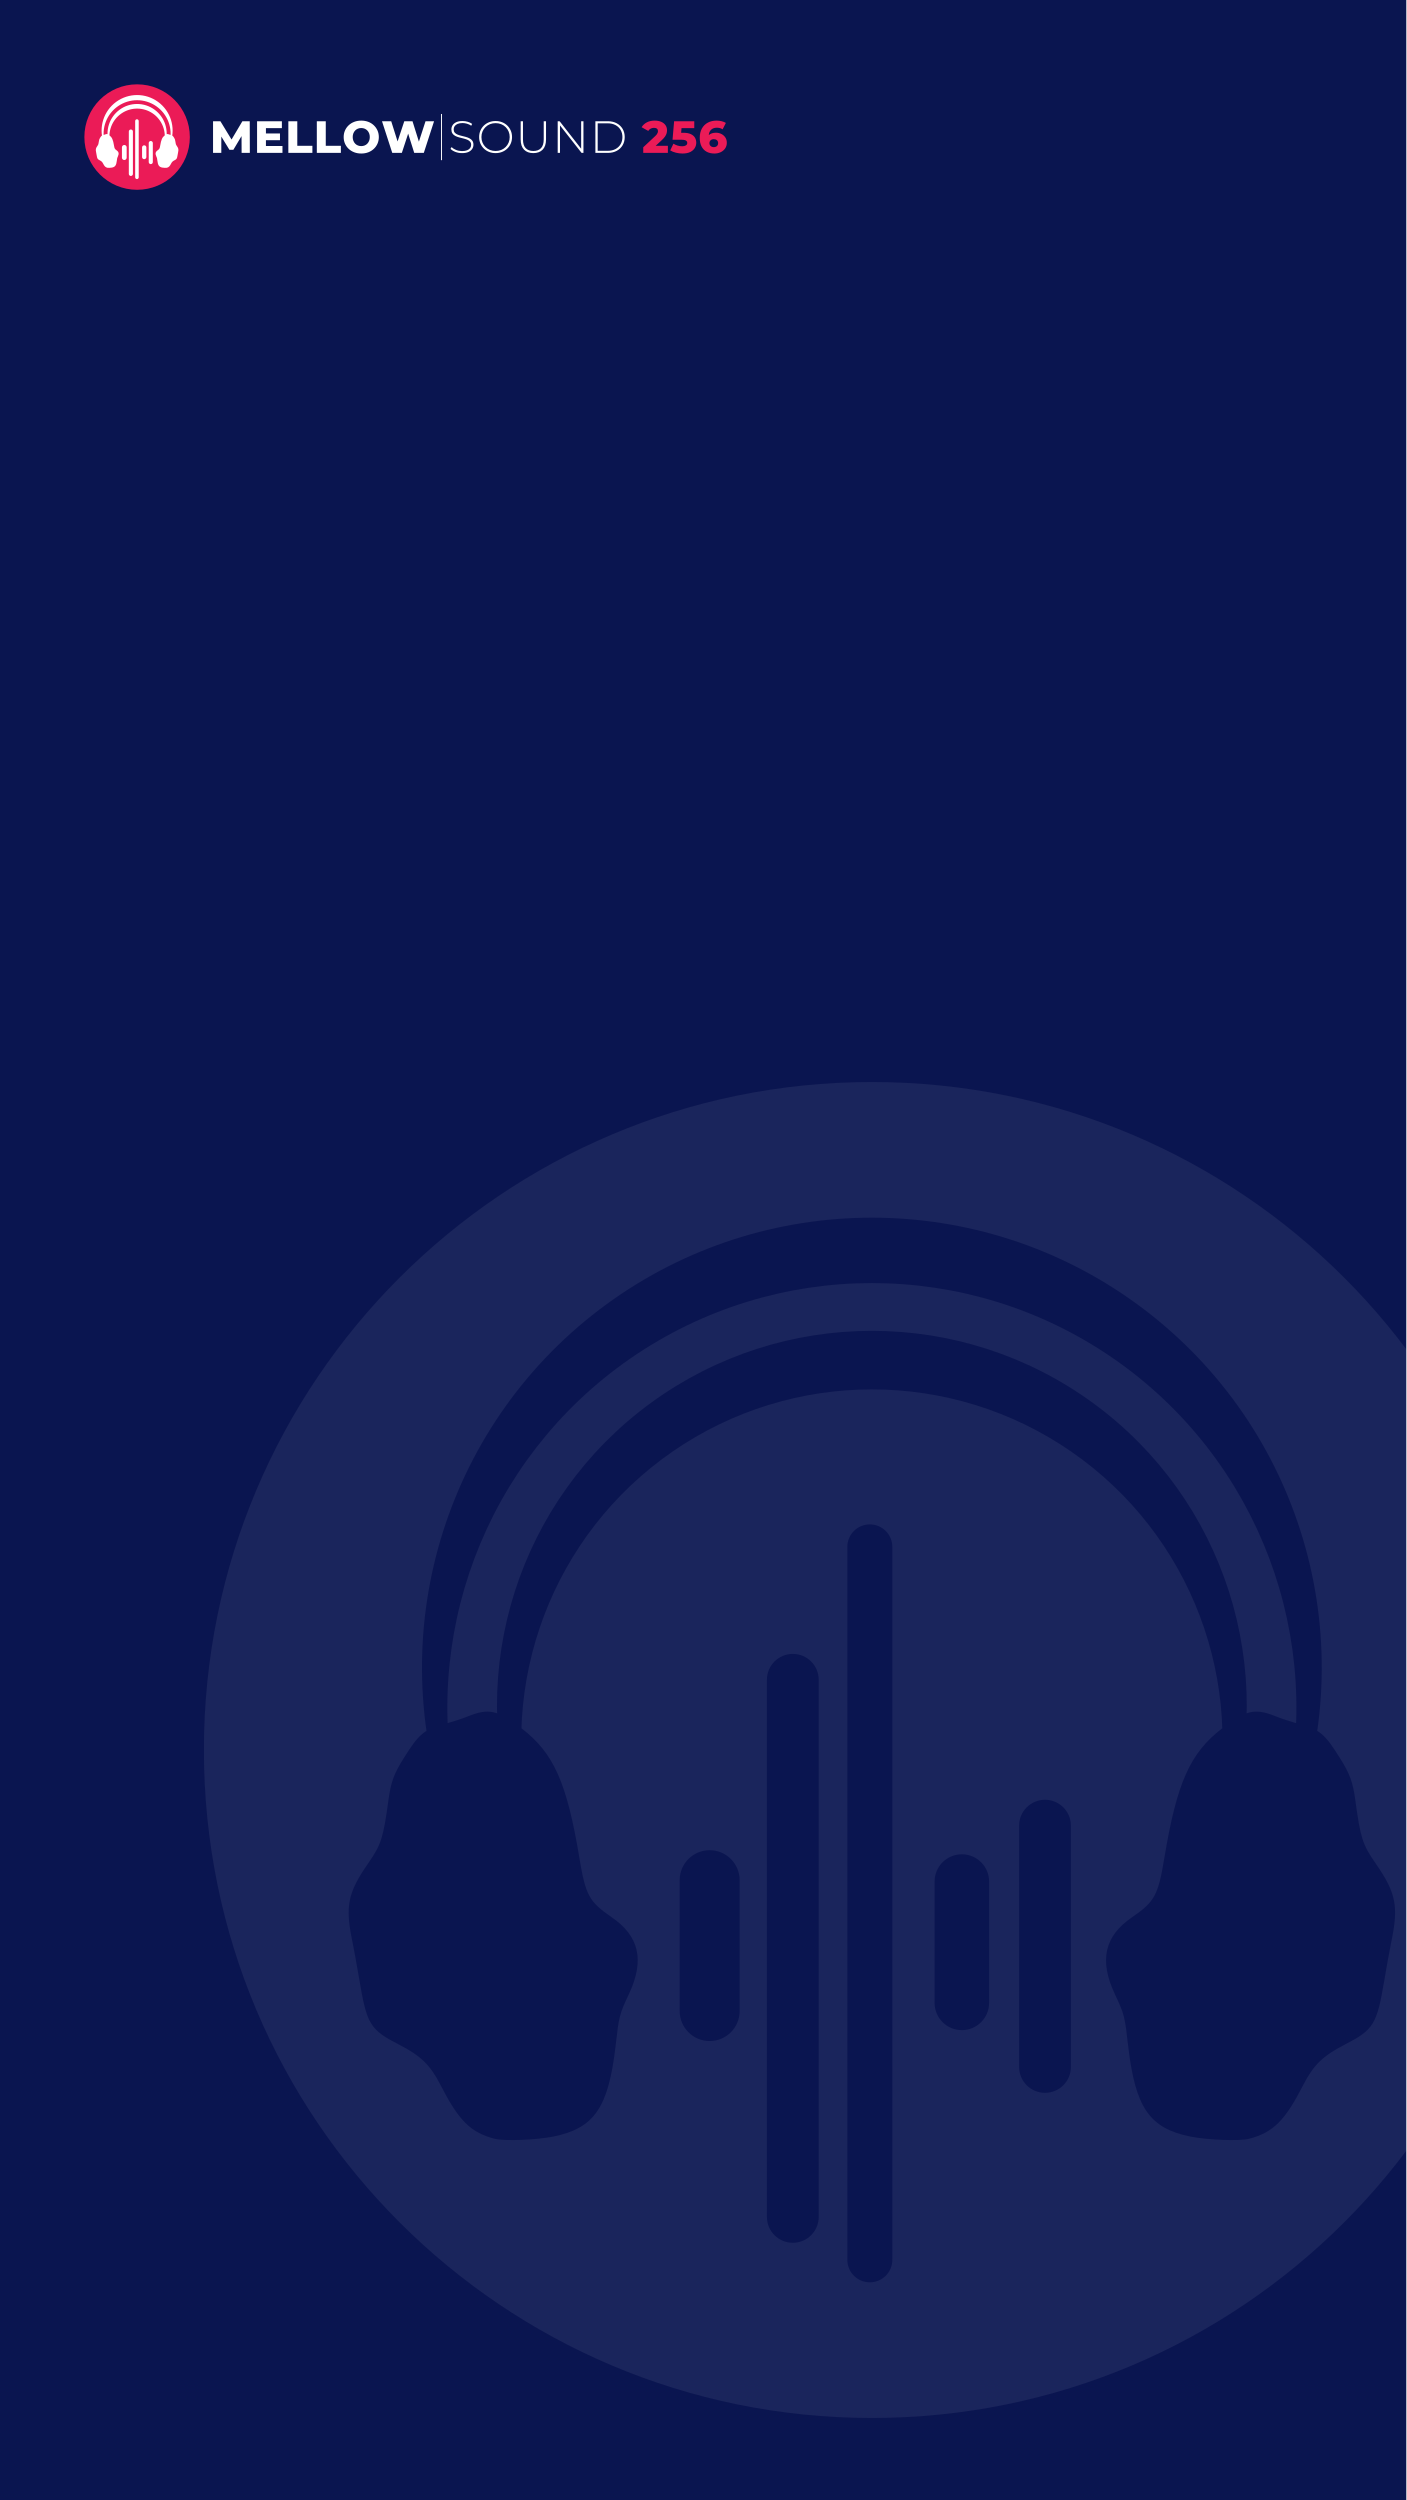
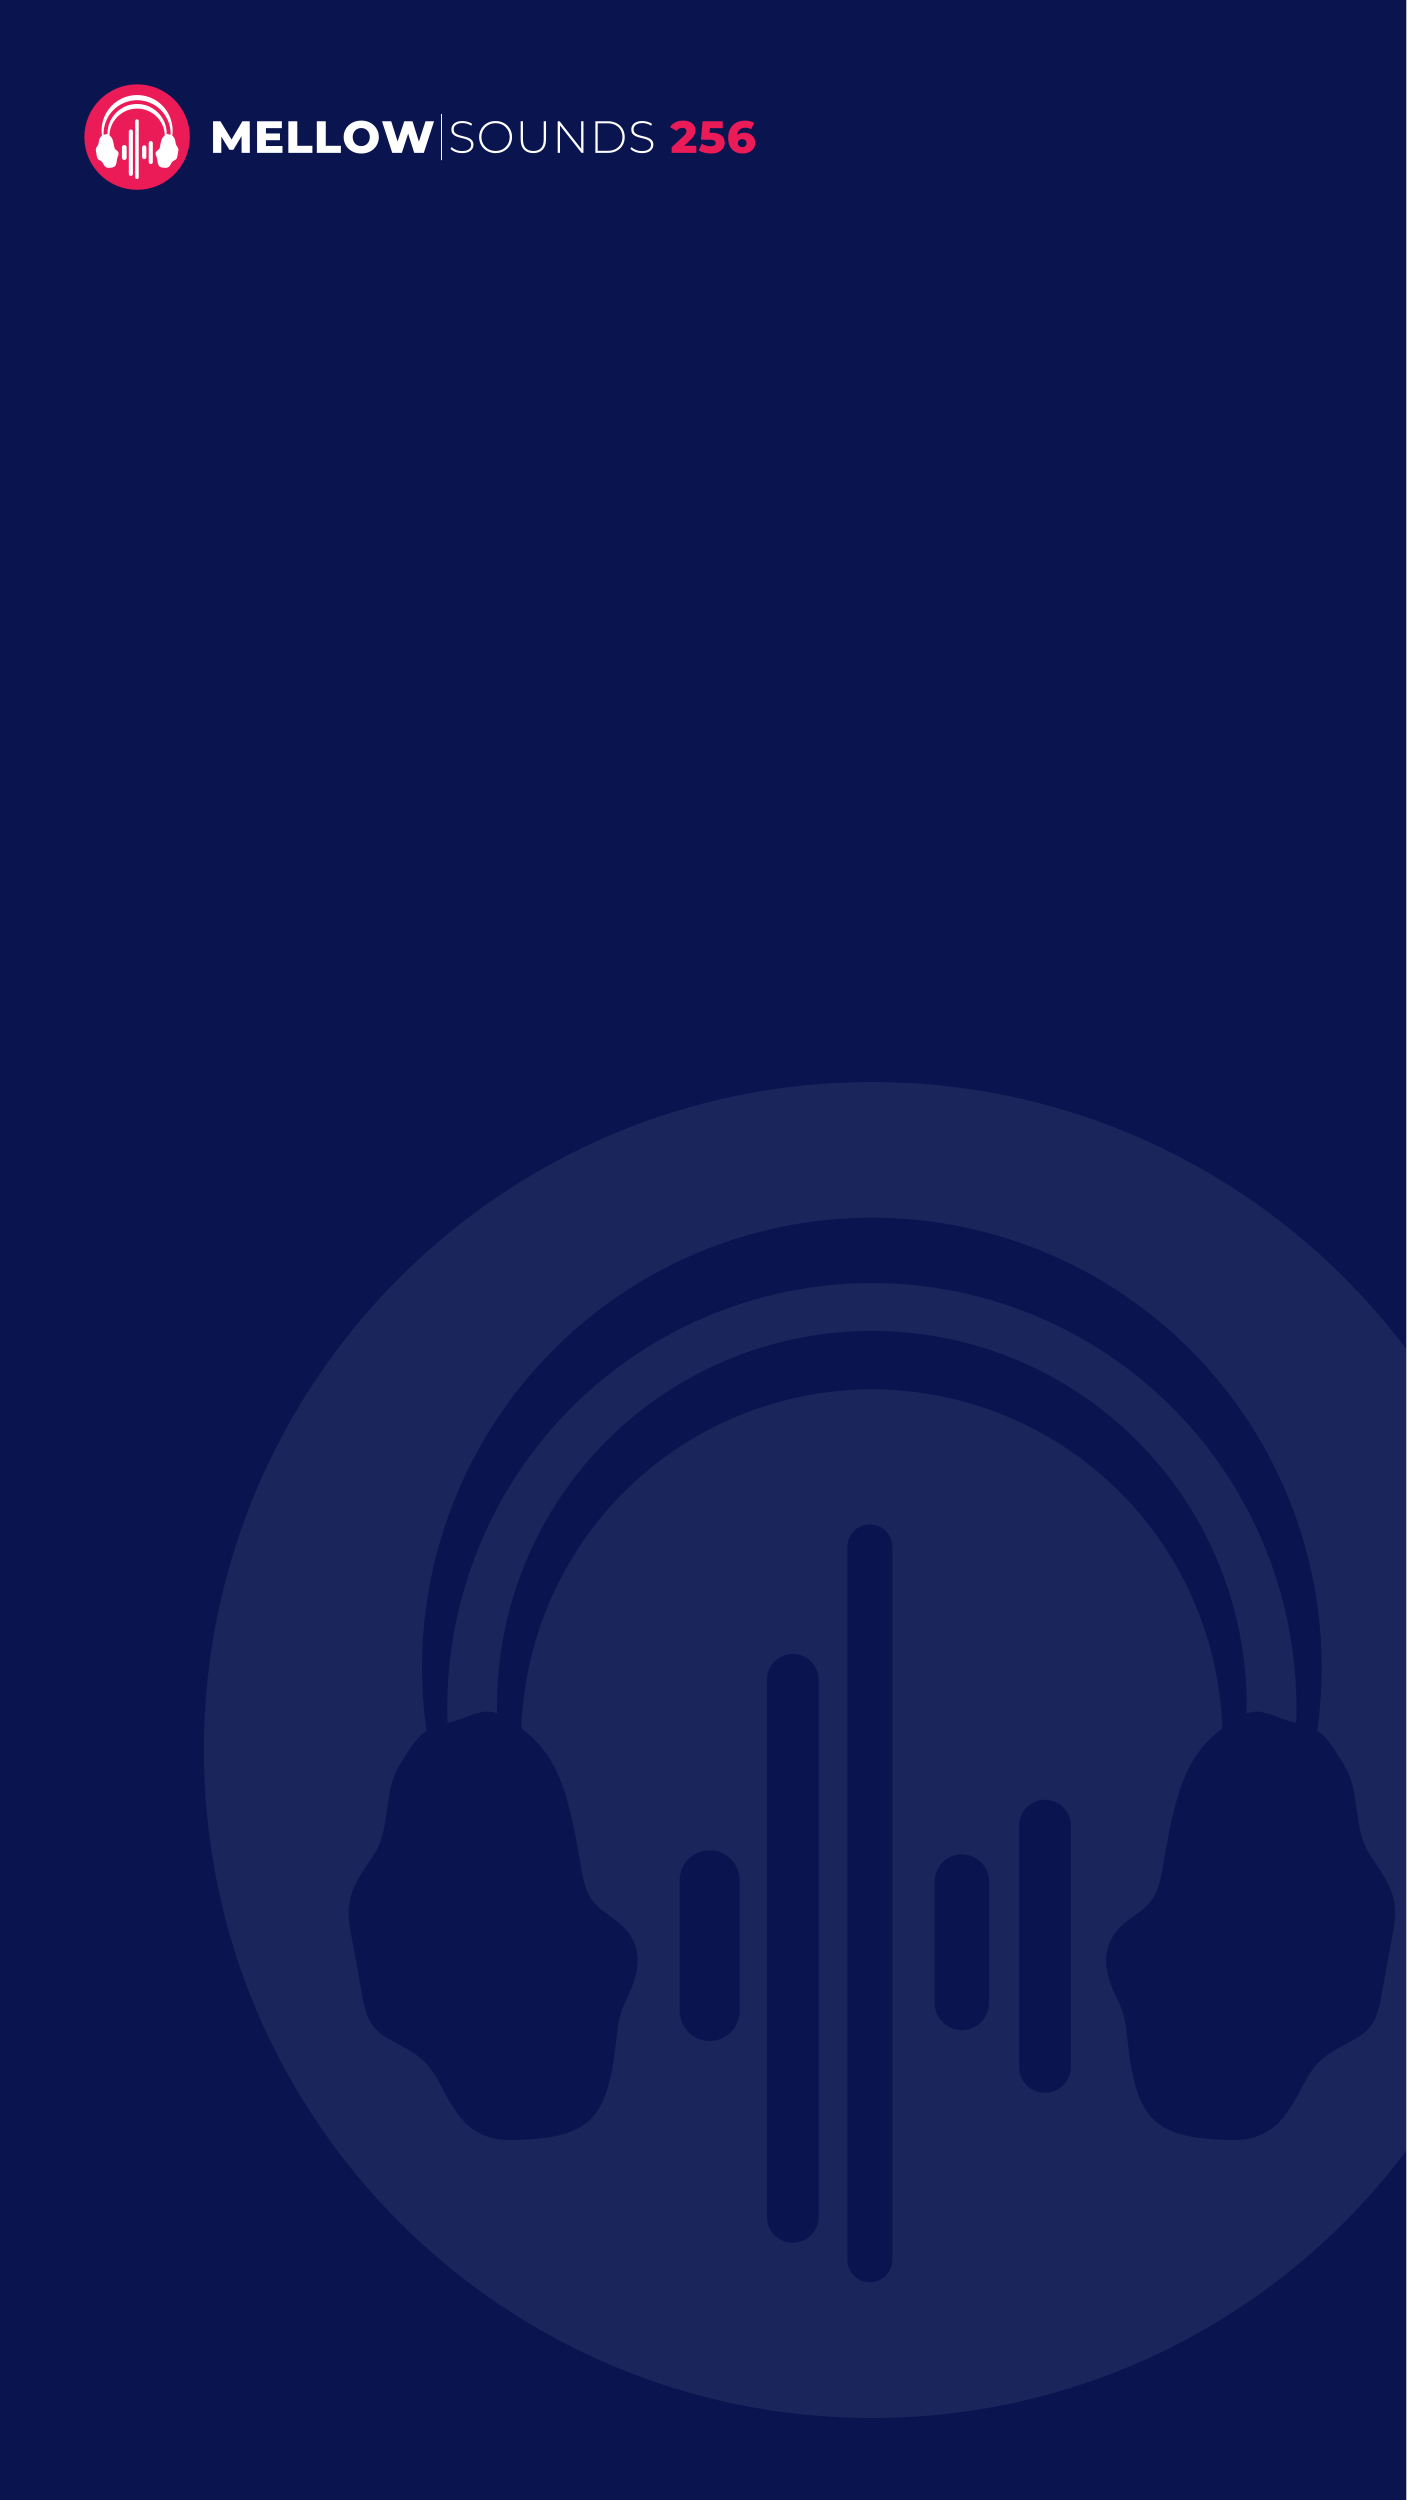
<svg xmlns="http://www.w3.org/2000/svg" viewBox="0 0 1080 1920" width="1080" height="1920">
  <rect width="1080" height="1920" fill="#0A1550" />
  <g opacity="0.07" transform="translate(669.6 1344.0) scale(1.04694) translate(0 -425.5)">
    <mask id="h" maskUnits="userSpaceOnUse" x="-490" y="-64.5" width="980" height="980">
      <rect x="-490" y="-64.5" width="980" height="980" fill="#fff" />
      <path fill="#000" fill-rule="nonzero" d="M-312.85 470A330.0 330.0 0 1 1 312.85 470L302.08 470A311.4 311.4 0 1 0 -302.08 470Z M-260.88 480A275.0 275.0 0 1 1 260.88 480L249.66 480A257.2 257.2 0 1 0 -249.66 480Z M-276.7 710.7C-294.3 706.1 -303.0 697.5 -316.4 671.3C-323.9 656.6 -330.9 649.8 -346.9 641.6C-368.1 630.7 -370.5 626.9 -376.0 593.9C-377.6 584.3 -379.9 571.9 -381.0 566.4C-386.5 540.1 -384.6 530.4 -369.4 508.5C-359.9 494.8 -358.4 490.0 -354.6 462.0C-352.8 449.0 -350.6 442.9 -343.4 431.5C-332.2 413.5 -328.4 410.4 -313.2 406.4C-307.9 404.9 -300.1 402.4 -296.0 400.7C-281.0 394.7 -274.5 396.2 -257.0 409.6C-233.4 427.7 -223.7 449.4 -214.5 505.0C-210.0 532.1 -207.4 536.8 -191.0 548.1C-170.6 562.0 -166.6 579.7 -178.2 604.5C-185.2 619.4 -185.5 620.5 -188.0 642.6C-193.3 688.0 -203.6 703.0 -233.8 709.1C-246.4 711.6 -269.6 712.5 -276.7 710.7Z M276.7 710.7C269.6 712.5 246.4 711.6 233.8 709.1C203.6 703.0 193.3 688.0 188.0 642.6C185.5 620.5 185.2 619.4 178.2 604.5C166.6 579.7 170.6 562.0 191.0 548.1C207.4 536.8 210.0 532.1 214.5 505.0C223.7 449.4 233.4 427.7 257.0 409.6C274.5 396.2 281.0 394.7 296.0 400.7C300.1 402.4 307.9 404.9 313.2 406.4C328.4 410.4 332.2 413.5 343.4 431.5C350.6 442.9 352.8 449.0 354.6 462.0C358.4 490.0 359.9 494.8 369.4 508.5C384.6 530.4 386.5 540.1 381.0 566.4C379.9 571.9 377.6 584.3 376.0 593.9C370.5 626.9 368.1 630.7 346.9 641.6C330.9 649.8 323.9 656.6 316.4 671.3C303.0 697.5 294.3 706.1 276.7 710.7Z M-141.00 521.0A22.0 22.0 0 0 1 -97.00 521.0V617.0A22.0 22.0 0 0 1 -141.00 617.0Z M-77.00 374.0A19.0 19.0 0 0 1 -39.00 374.0V768.0A19.0 19.0 0 0 1 -77.00 768.0Z M-18.00 276.5A16.5 16.5 0 0 1 15.00 276.5V799.5A16.5 16.5 0 0 1 -18.00 799.5Z M46.00 522.0A20.0 20.0 0 0 1 86.00 522.0V611.0A20.0 20.0 0 0 1 46.00 611.0Z M108.00 481.0A19.0 19.0 0 0 1 146.00 481.0V658.0A19.0 19.0 0 0 1 108.00 658.0Z" />
    </mask>
    <circle cx="0" cy="425.5" r="490" fill="#FFFFFF" mask="url(#h)" />
  </g>
  <g transform="translate(64.8 70.1) scale(0.08265)">
    <g transform="translate(490 0)">
      <circle cx="0" cy="425.5" r="490" fill="#EB1B57" />
      <path fill="#FFFFFF" fill-rule="nonzero" d="M-312.85 470A330.0 330.0 0 1 1 312.85 470L302.08 470A311.4 311.4 0 1 0 -302.08 470Z M-260.88 480A275.0 275.0 0 1 1 260.88 480L249.66 480A257.2 257.2 0 1 0 -249.66 480Z M-276.7 710.7C-294.3 706.1 -303.0 697.5 -316.4 671.3C-323.9 656.6 -330.9 649.8 -346.9 641.6C-368.1 630.7 -370.5 626.9 -376.0 593.9C-377.6 584.3 -379.9 571.9 -381.0 566.4C-386.5 540.1 -384.6 530.4 -369.4 508.5C-359.9 494.8 -358.4 490.0 -354.6 462.0C-352.8 449.0 -350.6 442.9 -343.4 431.5C-332.2 413.5 -328.4 410.4 -313.2 406.4C-307.9 404.9 -300.1 402.4 -296.0 400.7C-281.0 394.7 -274.5 396.2 -257.0 409.6C-233.4 427.7 -223.7 449.4 -214.5 505.0C-210.0 532.1 -207.4 536.8 -191.0 548.1C-170.6 562.0 -166.6 579.7 -178.2 604.5C-185.2 619.4 -185.5 620.5 -188.0 642.6C-193.3 688.0 -203.6 703.0 -233.8 709.1C-246.4 711.6 -269.6 712.5 -276.7 710.7Z M276.7 710.7C269.6 712.5 246.4 711.6 233.8 709.1C203.6 703.0 193.3 688.0 188.0 642.6C185.5 620.5 185.2 619.4 178.2 604.5C166.6 579.7 170.6 562.0 191.0 548.1C207.4 536.8 210.0 532.1 214.5 505.0C223.7 449.4 233.4 427.7 257.0 409.6C274.5 396.2 281.0 394.7 296.0 400.7C300.1 402.4 307.9 404.9 313.2 406.4C328.4 410.4 332.2 413.5 343.4 431.5C350.6 442.9 352.8 449.0 354.6 462.0C358.4 490.0 359.9 494.8 369.4 508.5C384.6 530.4 386.5 540.1 381.0 566.4C379.9 571.9 377.6 584.3 376.0 593.9C370.5 626.9 368.1 630.7 346.9 641.6C330.9 649.8 323.9 656.6 316.4 671.3C303.0 697.5 294.3 706.1 276.7 710.7Z M-141.00 521.0A22.0 22.0 0 0 1 -97.00 521.0V617.0A22.0 22.0 0 0 1 -141.00 617.0Z M-77.00 374.0A19.0 19.0 0 0 1 -39.00 374.0V768.0A19.0 19.0 0 0 1 -77.00 768.0Z M-18.00 276.5A16.5 16.5 0 0 1 15.00 276.5V799.5A16.5 16.5 0 0 1 -18.00 799.5Z M46.00 522.0A20.0 20.0 0 0 1 86.00 522.0V611.0A20.0 20.0 0 0 1 46.00 611.0Z M108.00 481.0A19.0 19.0 0 0 1 146.00 481.0V658.0A19.0 19.0 0 0 1 108.00 658.0Z" />
    </g>
    <path fill="#FFFFFF" transform="translate(1166.2 572.5)" d="M29.4 0.0V-294.0H97.86L219.66 -94.08H183.54L301.98 -294.0H370.44L371.28 0.0H294.84L294.0 -177.66H307.02L218.4 -28.98H181.44L90.3 -177.66H106.26V0.0ZM438.48 0.0V-294.0H669.06V-229.74H520.8V-64.26H674.52V0.0ZM514.92 -118.02V-180.18H651.42V-118.02ZM729.12 0.0V-294.0H812.28V-65.94H952.56V0.0ZM993.72 0.0V-294.0H1076.88V-65.94H1217.16V0.0ZM1406.58 5.88Q1371.3 5.88 1341.48 -5.46Q1311.66 -16.8 1289.61 -37.59Q1267.56 -58.38 1255.38 -86.1Q1243.2 -113.82 1243.2 -147.0Q1243.2 -180.18 1255.38 -207.9Q1267.56 -235.62 1289.61 -256.41Q1311.66 -277.2 1341.48 -288.54Q1371.3 -299.88 1406.58 -299.88Q1442.28 -299.88 1471.89 -288.54Q1501.5 -277.2 1523.34 -256.41Q1545.18 -235.62 1557.57 -207.9Q1569.96 -180.18 1569.96 -147.0Q1569.96 -113.82 1557.57 -85.89Q1545.18 -57.96 1523.34 -37.38Q1501.5 -16.8 1471.89 -5.46Q1442.28 5.88 1406.58 5.88ZM1406.58 -63.0Q1423.38 -63.0 1437.87 -68.88Q1452.36 -74.76 1463.07 -85.89Q1473.78 -97.02 1479.87 -112.56Q1485.96 -128.1 1485.96 -147.0Q1485.96 -166.32 1479.87 -181.65Q1473.78 -196.98 1463.07 -208.11Q1452.36 -219.24 1437.87 -225.12Q1423.38 -231.0 1406.58 -231.0Q1389.78 -231.0 1375.29 -225.12Q1360.8 -219.24 1350.09 -208.11Q1339.38 -196.98 1333.29 -181.65Q1327.2 -166.32 1327.2 -147.0Q1327.2 -128.1 1333.29 -112.56Q1339.38 -97.02 1350.09 -85.89Q1360.8 -74.76 1375.29 -68.88Q1389.78 -63.0 1406.58 -63.0ZM1694.7 0.0 1599.36 -294.0H1685.04L1765.26 -39.48H1722L1806.42 -294.0H1882.86L1962.66 -39.48H1921.08L2003.82 -294.0H2083.2L1987.86 0.0H1898.82L1830.78 -216.3H1854.72L1783.74 0.0Z" />
    <rect x="3314.1" y="210.9" width="8.8" height="429.2" fill="#FFFFFF" />
-     <path fill="#FFFFFF" transform="translate(3380.9 572.5)" d="M128.52 2.1Q95.76 2.1 66.57 -9.03Q37.38 -20.16 21.42 -37.8L31.08 -53.76Q46.2 -38.22 72.45 -27.51Q98.7 -16.8 128.1 -16.8Q157.5 -16.8 176.19 -24.57Q194.88 -32.34 203.91 -45.36Q212.94 -58.38 212.94 -74.34Q212.94 -93.24 202.86 -104.58Q192.78 -115.92 176.4 -122.64Q160.02 -129.36 140.7 -133.98Q121.38 -138.6 101.64 -143.85Q81.9 -149.1 65.52 -157.5Q49.14 -165.9 39.27 -180.39Q29.4 -194.88 29.4 -217.98Q29.4 -238.98 40.32 -256.62Q51.24 -274.26 74.34 -285.18Q97.44 -296.1 133.56 -296.1Q157.92 -296.1 181.65 -288.96Q205.38 -281.82 222.18 -269.64L214.2 -252.42Q195.72 -265.02 174.51 -271.11Q153.3 -277.2 133.56 -277.2Q105.42 -277.2 86.94 -269.22Q68.46 -261.24 59.64 -248.01Q50.82 -234.78 50.82 -218.4Q50.82 -199.5 60.69 -188.16Q70.56 -176.82 86.94 -170.1Q103.32 -163.38 123.06 -158.76Q142.8 -154.14 162.12 -148.89Q181.44 -143.64 197.82 -135.24Q214.2 -126.84 224.28 -112.56Q234.36 -98.28 234.36 -75.6Q234.36 -55.02 223.02 -37.17Q211.68 -19.32 188.37 -8.61Q165.06 2.1 128.52 2.1ZM440.16 2.1Q407.4 2.1 379.47 -9.03Q351.54 -20.16 330.75 -40.53Q309.96 -60.9 298.62 -87.99Q287.28 -115.08 287.28 -147.0Q287.28 -178.92 298.62 -206.01Q309.96 -233.1 330.75 -253.47Q351.54 -273.84 379.47 -284.97Q407.4 -296.1 440.16 -296.1Q472.92 -296.1 500.85 -284.97Q528.78 -273.84 549.36 -253.68Q569.94 -233.52 581.49 -206.43Q593.04 -179.34 593.04 -147.0Q593.04 -114.66 581.49 -87.57Q569.94 -60.48 549.36 -40.32Q528.78 -20.16 500.85 -9.03Q472.92 2.1 440.16 2.1ZM440.16 -17.64Q468.3 -17.64 492.24 -27.3Q516.18 -36.96 533.82 -54.6Q551.46 -72.24 561.33 -95.76Q571.2 -119.28 571.2 -147.0Q571.2 -175.14 561.33 -198.45Q551.46 -221.76 533.82 -239.4Q516.18 -257.04 492.24 -266.7Q468.3 -276.36 440.16 -276.36Q412.02 -276.36 388.08 -266.7Q364.14 -257.04 346.29 -239.4Q328.44 -221.76 318.57 -198.45Q308.7 -175.14 308.7 -147.0Q308.7 -119.28 318.57 -95.76Q328.44 -72.24 346.29 -54.6Q364.14 -36.96 388.08 -27.3Q412.02 -17.64 440.16 -17.64ZM790.86 2.1Q736.26 2.1 704.76 -29.82Q673.26 -61.74 673.26 -124.74V-294.0H694.68V-125.58Q694.68 -70.56 719.88 -44.1Q745.08 -17.64 791.28 -17.64Q837.06 -17.64 862.26 -44.1Q887.46 -70.56 887.46 -125.58V-294.0H908.88V-124.74Q908.88 -61.74 877.38 -29.82Q845.88 2.1 790.86 2.1ZM1017.24 0.0V-294.0H1035.3L1244.88 -26.46H1235.22V-294.0H1256.64V0.0H1239.0L1029.0 -267.54H1038.66V0.0ZM1367.52 0.0V-294.0H1483.86Q1530.48 -294.0 1565.76 -275.1Q1601.04 -256.2 1620.57 -223.02Q1640.1 -189.84 1640.1 -147.0Q1640.1 -104.16 1620.57 -70.98Q1601.04 -37.8 1565.76 -18.9Q1530.48 0.0 1483.86 0.0ZM1388.94 -19.32H1482.18Q1523.76 -19.32 1554.42 -35.7Q1585.08 -52.08 1601.88 -80.85Q1618.68 -109.62 1618.68 -147.0Q1618.68 -184.38 1601.88 -213.15Q1585.08 -241.92 1554.42 -258.3Q1523.76 -274.68 1482.18 -274.68H1388.94Z" />
-     <path fill="#EB1B57" transform="translate(5180.5 572.5)" d="M12.6 0.0V-52.08L122.64 -154.98Q134.4 -165.9 140.07 -174.3Q145.74 -182.7 147.63 -189.63Q149.52 -196.56 149.52 -202.44Q149.52 -216.72 140.07 -224.7Q130.62 -232.68 111.72 -232.68Q95.76 -232.68 81.9 -225.54Q68.04 -218.4 59.22 -204.12L-2.52 -238.56Q13.86 -266.28 44.94 -283.08Q76.02 -299.88 119.28 -299.88Q153.3 -299.88 178.92 -288.96Q204.54 -278.04 219.03 -257.88Q233.52 -237.72 233.52 -210.42Q233.52 -196.14 229.74 -182.07Q225.96 -168.0 215.25 -152.25Q204.54 -136.5 183.54 -117.18L96.18 -36.54L82.32 -65.94H241.5V0.0ZM377.16 5.88Q346.92 5.88 316.26 -1.68Q285.6 -9.24 263.34 -23.1L293.16 -85.68Q311.22 -73.92 332.43 -67.62Q353.64 -61.32 374.64 -61.32Q395.64 -61.32 408.66 -69.51Q421.68 -77.7 421.68 -92.4Q421.68 -101.22 416.64 -108.15Q411.6 -115.08 399.42 -118.65Q387.24 -122.22 364.56 -122.22H284.76L299.46 -294.0H486.78V-229.74H328.86L371.28 -266.28L361.62 -150.36L319.2 -186.9H384.3Q427.98 -186.9 454.44 -174.51Q480.9 -162.12 493.08 -141.33Q505.26 -120.54 505.26 -94.5Q505.26 -68.46 491.61 -45.57Q477.96 -22.68 449.82 -8.4Q421.68 5.88 377.16 5.88ZM673.68 5.88Q632.52 5.88 602.07 -10.5Q571.62 -26.88 554.61 -59.22Q537.6 -91.56 537.6 -139.02Q537.6 -190.26 557.55 -226.17Q577.5 -262.08 612.57 -280.98Q647.64 -299.88 693.84 -299.88Q718.62 -299.88 741.51 -294.21Q764.4 -288.54 780.36 -278.46L750.12 -218.82Q737.52 -227.64 723.87 -230.79Q710.22 -233.94 695.94 -233.94Q661.92 -233.94 641.55 -213.36Q621.18 -192.78 621.18 -153.3Q621.18 -146.16 621.39 -138.39Q621.6 -130.62 622.86 -122.64L601.86 -139.86Q610.26 -155.4 622.23 -165.9Q634.2 -176.4 650.79 -181.86Q667.38 -187.32 687.96 -187.32Q715.68 -187.32 738.57 -175.77Q761.46 -164.22 775.32 -143.43Q789.18 -122.64 789.18 -94.5Q789.18 -63.84 773.64 -41.37Q758.1 -18.9 732.06 -6.51Q706.02 5.88 673.68 5.88ZM668.64 -53.34Q680.4 -53.34 689.43 -57.96Q698.46 -62.58 703.5 -70.98Q708.54 -79.38 708.54 -90.72Q708.54 -107.52 697.41 -117.6Q686.28 -127.68 668.22 -127.68Q656.04 -127.68 647.01 -123.06Q637.98 -118.44 632.73 -110.04Q627.48 -101.64 627.48 -90.3Q627.48 -79.38 632.52 -71.19Q637.56 -63.0 646.8 -58.17Q656.04 -53.34 668.64 -53.34Z" />
+     <path fill="#FFFFFF" transform="translate(3380.9 572.5)" d="M128.52 2.1Q95.76 2.1 66.57 -9.03Q37.38 -20.16 21.42 -37.8L31.08 -53.76Q46.2 -38.22 72.45 -27.51Q98.7 -16.8 128.1 -16.8Q157.5 -16.8 176.19 -24.57Q194.88 -32.34 203.91 -45.36Q212.94 -58.38 212.94 -74.34Q212.94 -93.24 202.86 -104.58Q192.78 -115.92 176.4 -122.64Q160.02 -129.36 140.7 -133.98Q121.38 -138.6 101.64 -143.85Q81.9 -149.1 65.52 -157.5Q49.14 -165.9 39.27 -180.39Q29.4 -194.88 29.4 -217.98Q29.4 -238.98 40.32 -256.62Q51.24 -274.26 74.34 -285.18Q97.44 -296.1 133.56 -296.1Q157.92 -296.1 181.65 -288.96Q205.38 -281.82 222.18 -269.64L214.2 -252.42Q195.72 -265.02 174.51 -271.11Q153.3 -277.2 133.56 -277.2Q105.42 -277.2 86.94 -269.22Q68.46 -261.24 59.64 -248.01Q50.82 -234.78 50.82 -218.4Q50.82 -199.5 60.69 -188.16Q70.56 -176.82 86.94 -170.1Q103.32 -163.38 123.06 -158.76Q142.8 -154.14 162.12 -148.89Q181.44 -143.64 197.82 -135.24Q214.2 -126.84 224.28 -112.56Q234.36 -98.28 234.36 -75.6Q234.36 -55.02 223.02 -37.17Q211.68 -19.32 188.37 -8.61Q165.06 2.1 128.52 2.1ZM440.16 2.1Q407.4 2.1 379.47 -9.03Q351.54 -20.16 330.75 -40.53Q309.96 -60.9 298.62 -87.99Q287.28 -115.08 287.28 -147.0Q287.28 -178.92 298.62 -206.01Q309.96 -233.1 330.75 -253.47Q351.54 -273.84 379.47 -284.97Q407.4 -296.1 440.16 -296.1Q472.92 -296.1 500.85 -284.97Q528.78 -273.84 549.36 -253.68Q569.94 -233.52 581.49 -206.43Q593.04 -179.34 593.04 -147.0Q593.04 -114.66 581.49 -87.57Q569.94 -60.48 549.36 -40.32Q528.78 -20.16 500.85 -9.03Q472.92 2.1 440.16 2.1ZM440.16 -17.64Q468.3 -17.64 492.24 -27.3Q516.18 -36.96 533.82 -54.6Q551.46 -72.24 561.33 -95.76Q571.2 -119.28 571.2 -147.0Q571.2 -175.14 561.33 -198.45Q551.46 -221.76 533.82 -239.4Q516.18 -257.04 492.24 -266.7Q468.3 -276.36 440.16 -276.36Q412.02 -276.36 388.08 -266.7Q364.14 -257.04 346.29 -239.4Q328.44 -221.76 318.57 -198.45Q308.7 -175.14 308.7 -147.0Q308.7 -119.28 318.57 -95.76Q328.44 -72.24 346.29 -54.6Q364.14 -36.96 388.08 -27.3Q412.02 -17.64 440.16 -17.64ZM790.86 2.1Q736.26 2.1 704.76 -29.82Q673.26 -61.74 673.26 -124.74V-294.0H694.68V-125.58Q694.68 -70.56 719.88 -44.1Q745.08 -17.64 791.28 -17.64Q837.06 -17.64 862.26 -44.1Q887.46 -70.56 887.46 -125.58V-294.0H908.88V-124.74Q908.88 -61.74 877.38 -29.82Q845.88 2.1 790.86 2.1ZM1017.24 0.0V-294.0H1035.3L1244.88 -26.46H1235.22V-294.0H1256.64V0.0H1239.0L1029.0 -267.54H1038.66V0.0ZM1367.52 0.0V-294.0H1483.86Q1530.48 -294.0 1565.76 -275.1Q1601.04 -256.2 1620.57 -223.02Q1640.1 -189.84 1640.1 -147.0Q1640.1 -104.16 1620.57 -70.98Q1601.04 -37.8 1565.76 -18.9Q1530.48 0.0 1483.86 0.0ZM1388.94 -19.32H1482.18Q1523.76 -19.32 1554.42 -35.7Q1585.08 -52.08 1601.88 -80.85Q1618.68 -109.62 1618.68 -147.0Q1618.68 -184.38 1601.88 -213.15Q1585.08 -241.92 1554.42 -258.3Q1523.76 -274.68 1482.18 -274.68H1388.94ZM1800.12 2.1Q1767.36 2.1 1738.17 -9.03Q1708.98 -20.16 1693.02 -37.8L1702.68 -53.76Q1717.8 -38.22 1744.05 -27.51Q1770.3 -16.8 1799.7 -16.8Q1829.1 -16.8 1847.79 -24.57Q1866.48 -32.34 1875.51 -45.36Q1884.54 -58.38 1884.54 -74.34Q1884.54 -93.24 1874.46 -104.58Q1864.38 -115.92 1848.0 -122.64Q1831.62 -129.36 1812.3 -133.98Q1792.98 -138.6 1773.24 -143.85Q1753.5 -149.1 1737.12 -157.5Q1720.74 -165.9 1710.87 -180.39Q1701.0 -194.88 1701.0 -217.98Q1701.0 -238.98 1711.92 -256.62Q1722.84 -274.26 1745.94 -285.18Q1769.04 -296.1 1805.16 -296.1Q1829.52 -296.1 1853.25 -288.96Q1876.98 -281.82 1893.78 -269.64L1885.8 -252.42Q1867.32 -265.02 1846.11 -271.11Q1824.9 -277.2 1805.16 -277.2Q1777.02 -277.2 1758.54 -269.22Q1740.06 -261.24 1731.24 -248.01Q1722.42 -234.78 1722.42 -218.4Q1722.42 -199.5 1732.29 -188.16Q1742.16 -176.82 1758.54 -170.1Q1774.92 -163.38 1794.66 -158.76Q1814.4 -154.14 1833.72 -148.89Q1853.04 -143.64 1869.42 -135.24Q1885.8 -126.84 1895.88 -112.56Q1905.96 -98.28 1905.96 -75.6Q1905.96 -55.02 1894.62 -37.17Q1883.28 -19.32 1859.97 -8.61Q1836.66 2.1 1800.12 2.1Z" />
+     <path fill="#EB1B57" transform="translate(5444.7 572.5)" d="M12.6 0.0V-52.08L122.64 -154.98Q134.4 -165.9 140.07 -174.3Q145.74 -182.7 147.63 -189.63Q149.52 -196.56 149.52 -202.44Q149.52 -216.72 140.07 -224.7Q130.62 -232.68 111.72 -232.68Q95.76 -232.68 81.9 -225.54Q68.04 -218.4 59.22 -204.12L-2.52 -238.56Q13.86 -266.28 44.94 -283.08Q76.02 -299.88 119.28 -299.88Q153.3 -299.88 178.92 -288.96Q204.54 -278.04 219.03 -257.88Q233.52 -237.72 233.52 -210.42Q233.52 -196.14 229.74 -182.07Q225.96 -168.0 215.25 -152.25Q204.54 -136.5 183.54 -117.18L96.18 -36.54L82.32 -65.94H241.5V0.0ZM377.16 5.88Q346.92 5.88 316.26 -1.68Q285.6 -9.24 263.34 -23.1L293.16 -85.68Q311.22 -73.92 332.43 -67.62Q353.64 -61.32 374.64 -61.32Q395.64 -61.32 408.66 -69.51Q421.68 -77.7 421.68 -92.4Q421.68 -101.22 416.64 -108.15Q411.6 -115.08 399.42 -118.65Q387.24 -122.22 364.56 -122.22H284.76L299.46 -294.0H486.78V-229.74H328.86L371.28 -266.28L361.62 -150.36L319.2 -186.9H384.3Q427.98 -186.9 454.44 -174.51Q480.9 -162.12 493.08 -141.33Q505.26 -120.54 505.26 -94.5Q505.26 -68.46 491.61 -45.57Q477.96 -22.68 449.82 -8.4Q421.68 5.88 377.16 5.88ZM673.68 5.88Q632.52 5.88 602.07 -10.5Q571.62 -26.88 554.61 -59.22Q537.6 -91.56 537.6 -139.02Q537.6 -190.26 557.55 -226.17Q577.5 -262.08 612.57 -280.98Q647.64 -299.88 693.84 -299.88Q718.62 -299.88 741.51 -294.21Q764.4 -288.54 780.36 -278.46L750.12 -218.82Q737.52 -227.64 723.87 -230.79Q710.22 -233.94 695.94 -233.94Q661.92 -233.94 641.55 -213.36Q621.18 -192.78 621.18 -153.3Q621.18 -146.16 621.39 -138.39Q621.6 -130.62 622.86 -122.64L601.86 -139.86Q610.26 -155.4 622.23 -165.9Q634.2 -176.4 650.79 -181.86Q667.38 -187.32 687.96 -187.32Q715.68 -187.32 738.57 -175.77Q761.46 -164.22 775.32 -143.43Q789.18 -122.64 789.18 -94.5Q789.18 -63.84 773.64 -41.37Q758.1 -18.9 732.06 -6.51Q706.02 5.88 673.68 5.88ZM668.64 -53.34Q680.4 -53.34 689.43 -57.96Q698.46 -62.58 703.5 -70.98Q708.54 -79.38 708.54 -90.72Q708.54 -107.52 697.41 -117.6Q686.28 -127.68 668.22 -127.68Q656.04 -127.68 647.01 -123.06Q637.98 -118.44 632.73 -110.04Q627.48 -101.64 627.48 -90.3Q627.48 -79.38 632.52 -71.19Q637.56 -63.0 646.8 -58.17Q656.04 -53.34 668.64 -53.34Z" />
  </g>
</svg>
